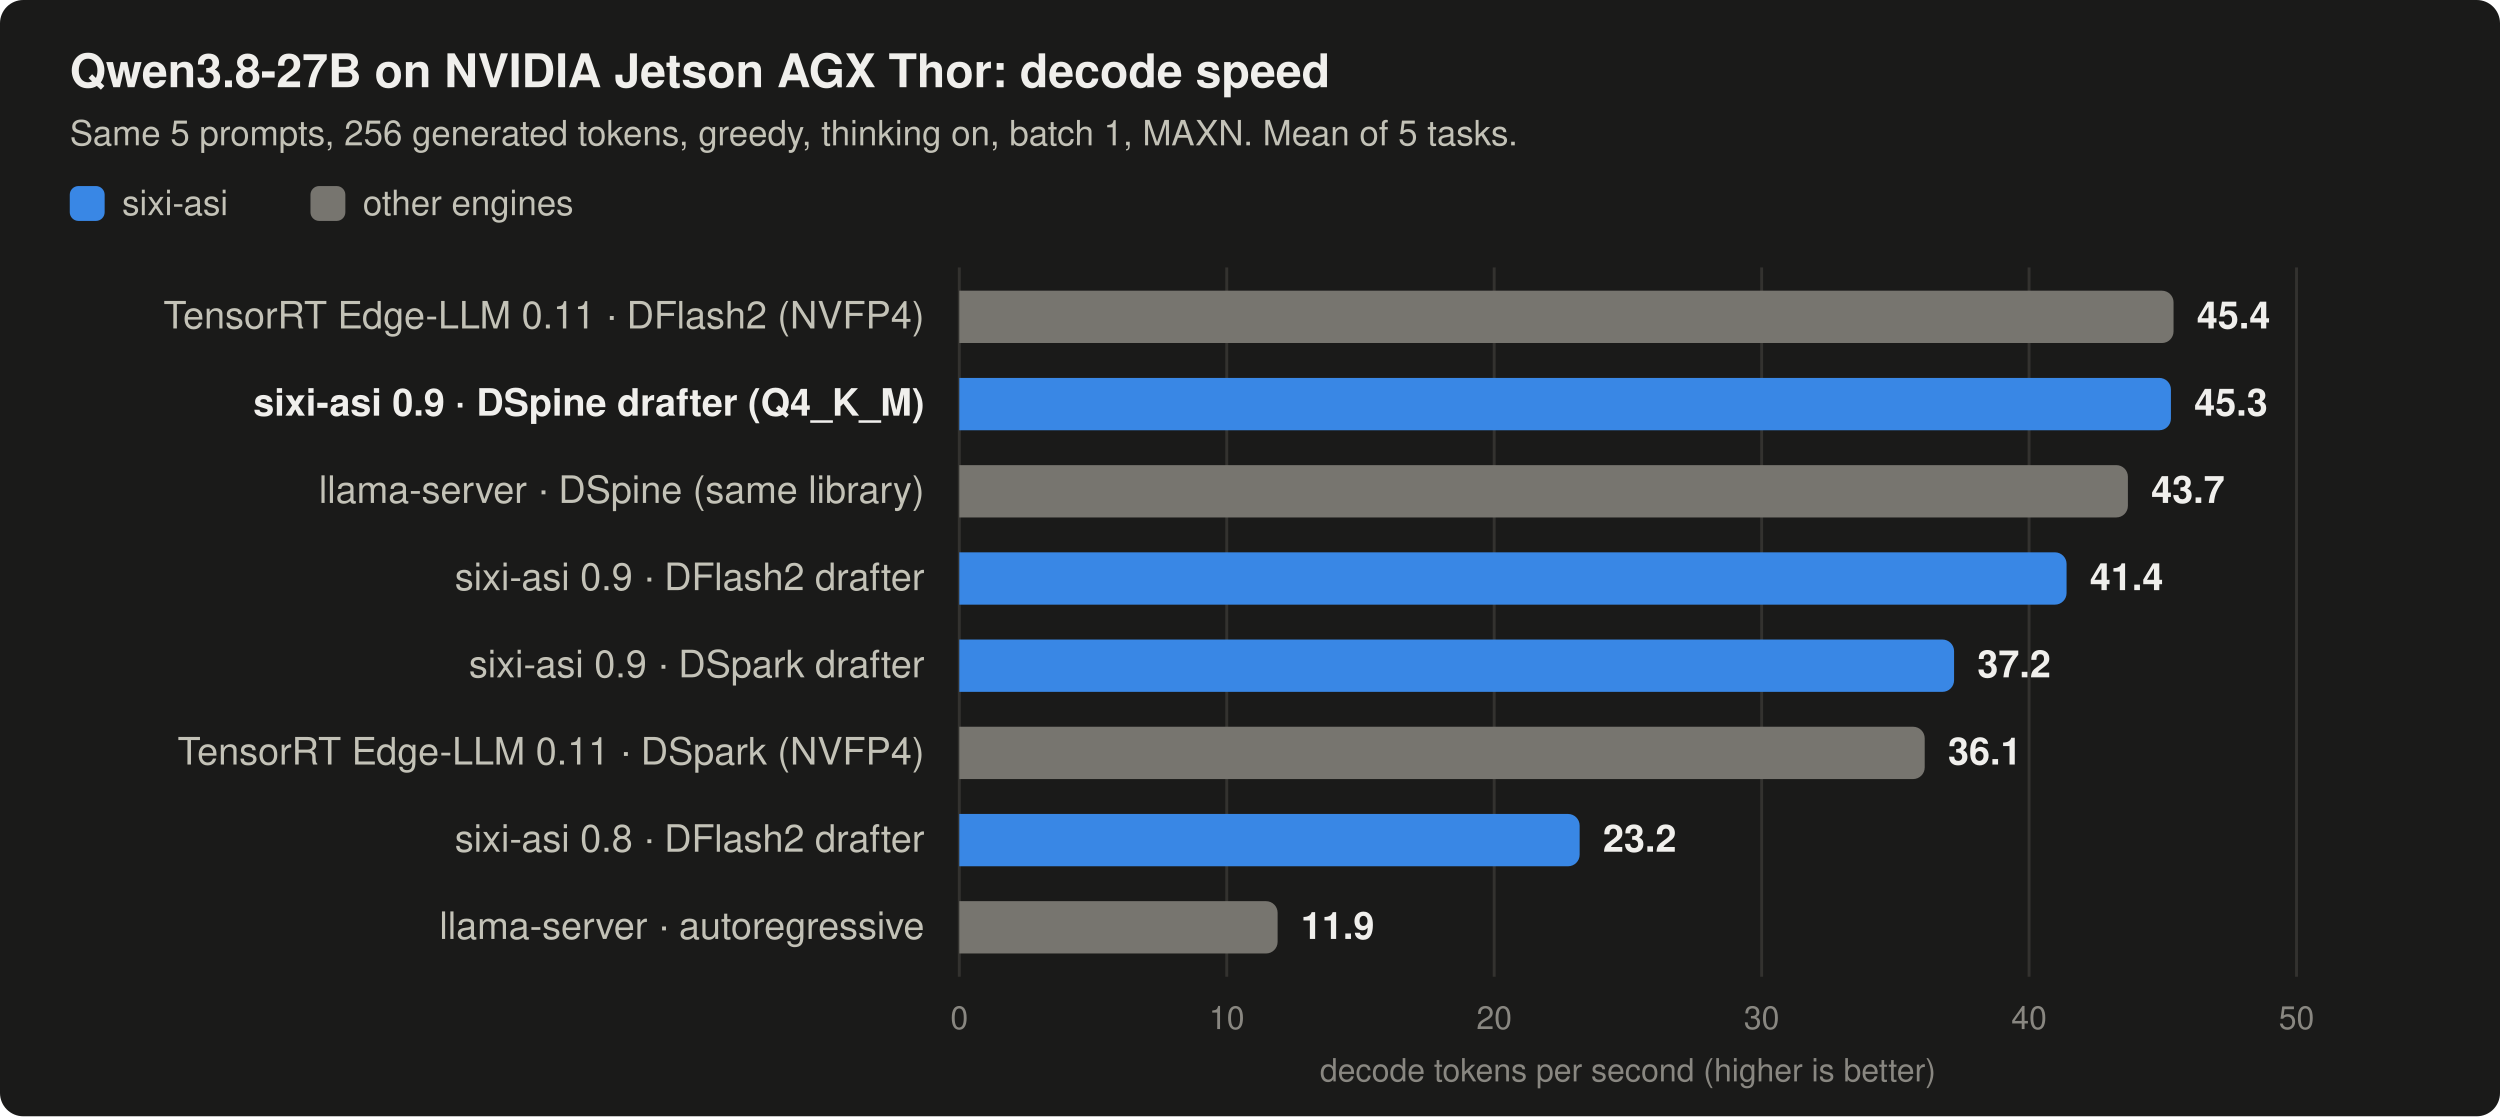
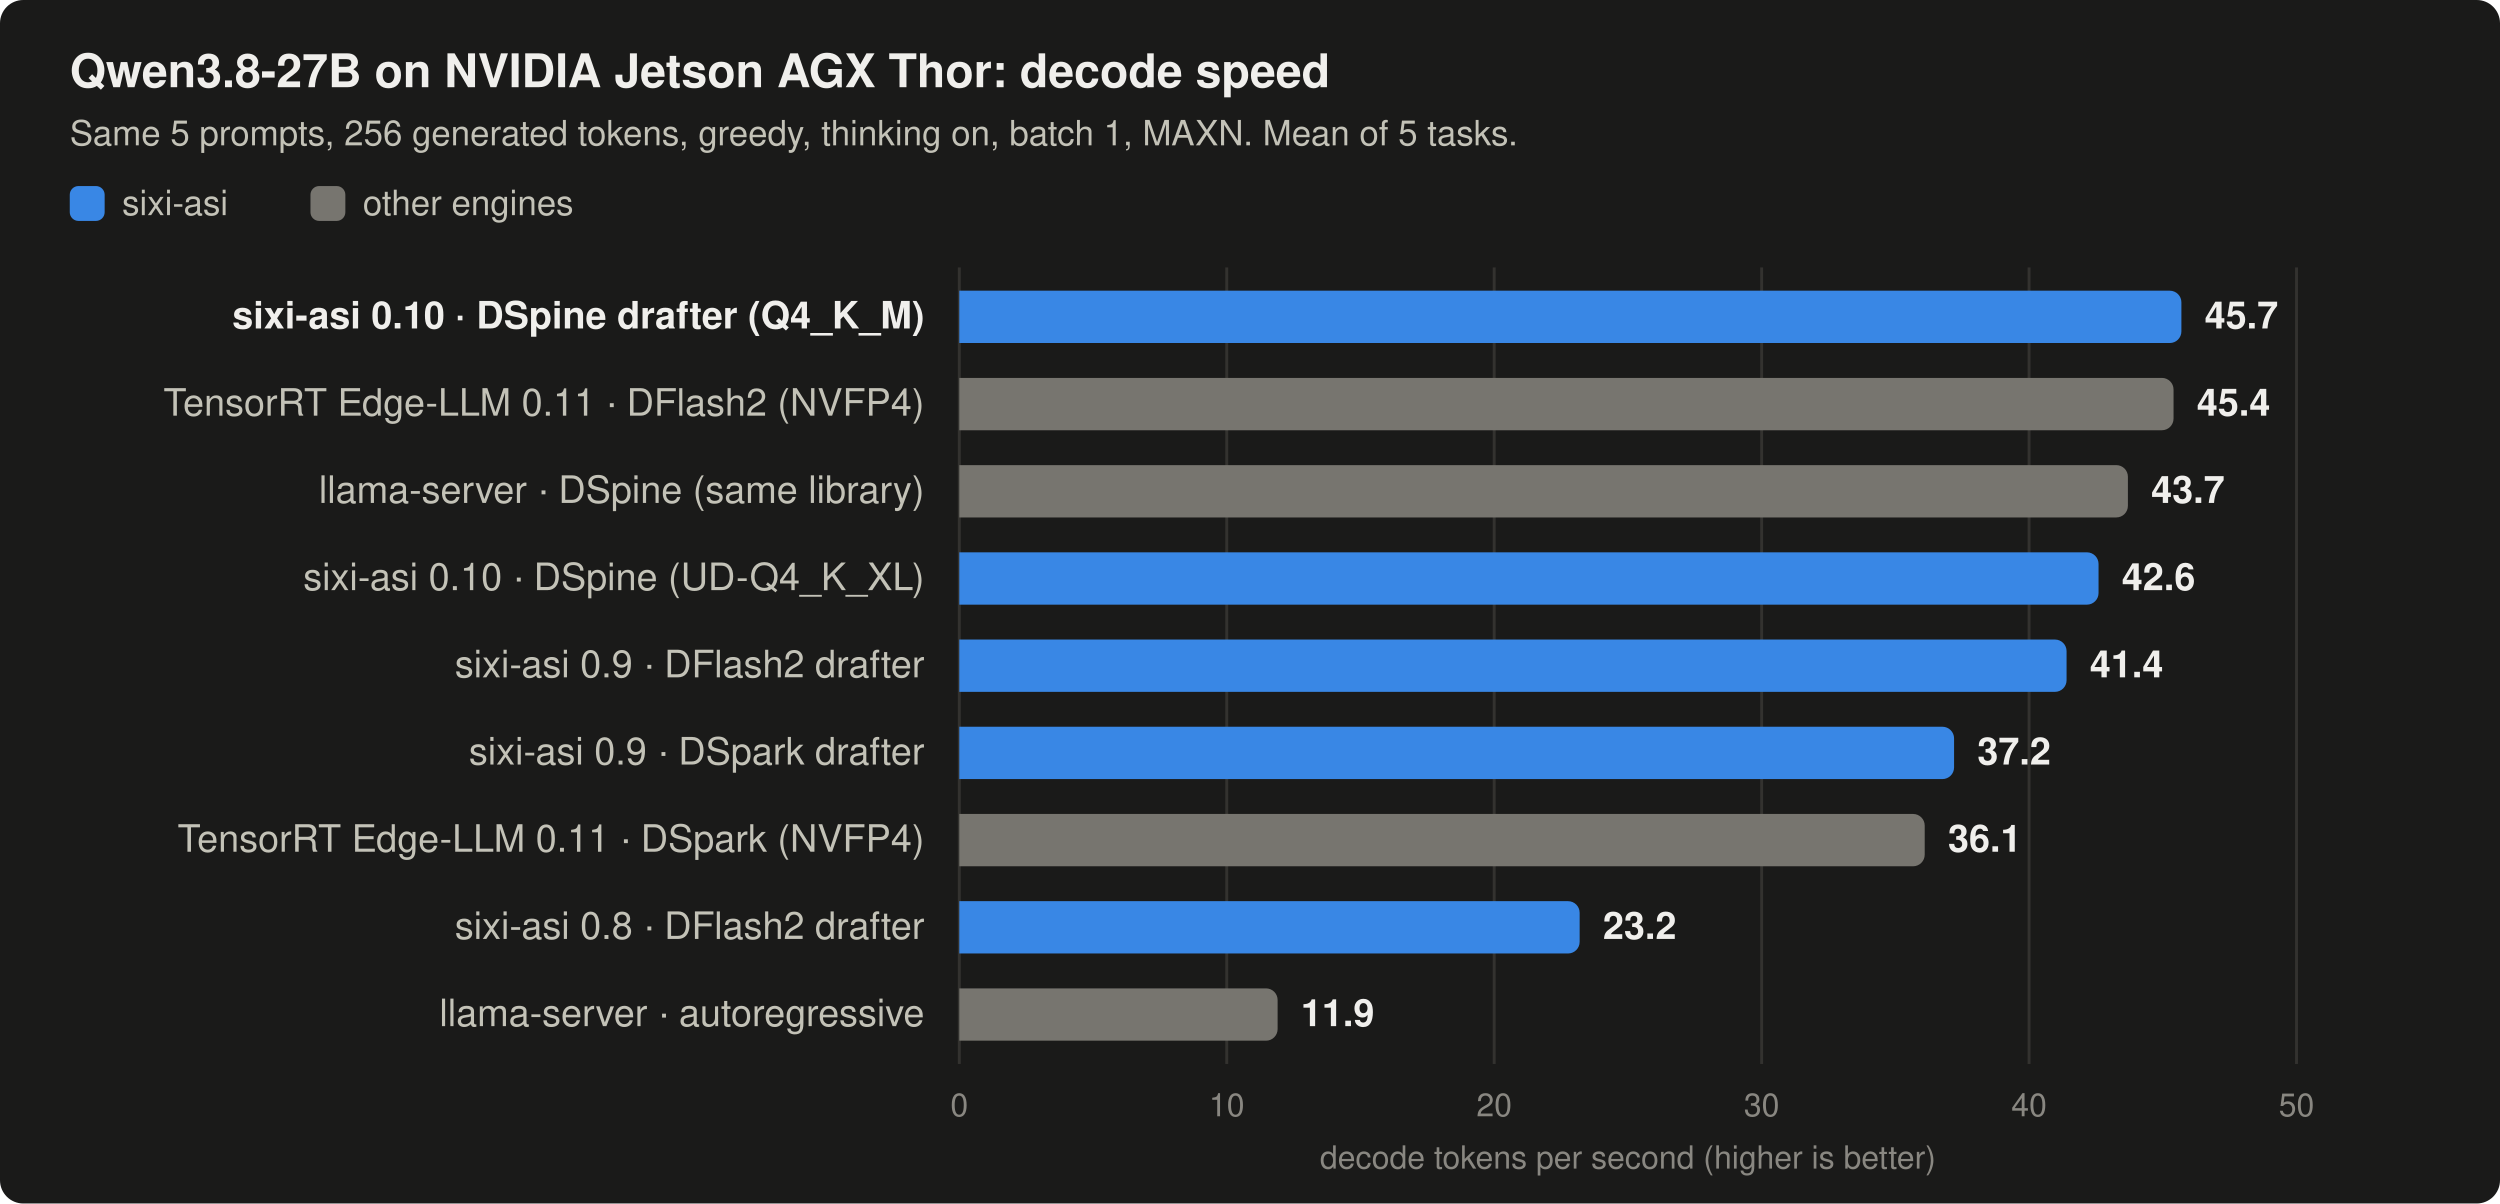
- <svg xmlns="http://www.w3.org/2000/svg" viewBox="0 0 860 384" width="860" height="384" font-family="-apple-system, BlinkMacSystemFont, 'Segoe UI', Helvetica, Arial, sans-serif" role="img" aria-label="Qwen3.8-27B on NVIDIA Jetson AGX Thor: decode speed">
-   <rect width="860" height="384" rx="8" fill="#1a1a19" />
+ <svg xmlns="http://www.w3.org/2000/svg" viewBox="0 0 860 414" width="860" height="414" font-family="-apple-system, BlinkMacSystemFont, 'Segoe UI', Helvetica, Arial, sans-serif" role="img" aria-label="Qwen3.8-27B on NVIDIA Jetson AGX Thor: decode speed">
+   <rect width="860" height="414" rx="8" fill="#1a1a19" />
  <text x="24.0" y="30.0" fill="#f0efec" font-size="16" text-anchor="start" font-weight="600">Qwen3.8-27B on NVIDIA Jetson AGX Thor: decode speed</text>
  <text x="24.0" y="50.0" fill="#c3c2b7" font-size="12" text-anchor="start" font-weight="400">Same 5 prompts, 256 generated tokens, greedy, thinking on, batch 1, MAXN. Mean of 5 tasks.</text>
  <rect x="24" y="64" width="12" height="12" rx="3" fill="#3987e5" />
  <text x="42.0" y="74.0" fill="#c3c2b7" font-size="12" text-anchor="start" font-weight="400">sixi-asi</text>
  <rect x="106.8" y="64" width="12" height="12" rx="3" fill="#77756f" />
  <text x="124.8" y="74.0" fill="#c3c2b7" font-size="12" text-anchor="start" font-weight="400">other engines</text>
-   <line x1="330.0" y1="92" x2="330.0" y2="336" stroke="#33322f" stroke-width="1" />
-   <text x="330.0" y="354.0" fill="#898781" font-size="11" text-anchor="middle" font-weight="400">0</text>
-   <line x1="422.0" y1="92" x2="422.0" y2="336" stroke="#33322f" stroke-width="1" />
-   <text x="422.0" y="354.0" fill="#898781" font-size="11" text-anchor="middle" font-weight="400">10</text>
-   <line x1="514.0" y1="92" x2="514.0" y2="336" stroke="#33322f" stroke-width="1" />
-   <text x="514.0" y="354.0" fill="#898781" font-size="11" text-anchor="middle" font-weight="400">20</text>
-   <line x1="606.0" y1="92" x2="606.0" y2="336" stroke="#33322f" stroke-width="1" />
-   <text x="606.0" y="354.0" fill="#898781" font-size="11" text-anchor="middle" font-weight="400">30</text>
-   <line x1="698.0" y1="92" x2="698.0" y2="336" stroke="#33322f" stroke-width="1" />
-   <text x="698.0" y="354.0" fill="#898781" font-size="11" text-anchor="middle" font-weight="400">40</text>
-   <line x1="790.0" y1="92" x2="790.0" y2="336" stroke="#33322f" stroke-width="1" />
-   <text x="790.0" y="354.0" fill="#898781" font-size="11" text-anchor="middle" font-weight="400">50</text>
-   <text x="560.0" y="372.0" fill="#898781" font-size="11" text-anchor="middle" font-weight="400">decode tokens per second (higher is better)</text>
-   <text x="318.0" y="113.0" fill="#c3c2b7" font-size="13" text-anchor="end" font-weight="400">TensorRT Edge-LLM 0.11 · DFlash2 (NVFP4)</text>
-   <path d="M330.0,100.0 h413.7 a4,4 0 0 1 4,4 v10.0 a4,4 0 0 1 -4,4 h-413.7 z" fill="#77756f" />
-   <text x="755.7" y="113.0" fill="#f0efec" font-size="13" text-anchor="start" font-weight="600">45.4</text>
-   <text x="318.0" y="143.0" fill="#f0efec" font-size="13" text-anchor="end" font-weight="600">sixi-asi 0.9 · DSpine drafter (Q4_K_M)</text>
-   <path d="M330.0,130.0 h412.8 a4,4 0 0 1 4,4 v10.0 a4,4 0 0 1 -4,4 h-412.8 z" fill="#3987e5" />
-   <text x="754.8" y="143.0" fill="#f0efec" font-size="13" text-anchor="start" font-weight="600">45.3</text>
+   <line x1="330.0" y1="92" x2="330.0" y2="366" stroke="#33322f" stroke-width="1" />
+   <text x="330.0" y="384.0" fill="#898781" font-size="11" text-anchor="middle" font-weight="400">0</text>
+   <line x1="422.0" y1="92" x2="422.0" y2="366" stroke="#33322f" stroke-width="1" />
+   <text x="422.0" y="384.0" fill="#898781" font-size="11" text-anchor="middle" font-weight="400">10</text>
+   <line x1="514.0" y1="92" x2="514.0" y2="366" stroke="#33322f" stroke-width="1" />
+   <text x="514.0" y="384.0" fill="#898781" font-size="11" text-anchor="middle" font-weight="400">20</text>
+   <line x1="606.0" y1="92" x2="606.0" y2="366" stroke="#33322f" stroke-width="1" />
+   <text x="606.0" y="384.0" fill="#898781" font-size="11" text-anchor="middle" font-weight="400">30</text>
+   <line x1="698.0" y1="92" x2="698.0" y2="366" stroke="#33322f" stroke-width="1" />
+   <text x="698.0" y="384.0" fill="#898781" font-size="11" text-anchor="middle" font-weight="400">40</text>
+   <line x1="790.0" y1="92" x2="790.0" y2="366" stroke="#33322f" stroke-width="1" />
+   <text x="790.0" y="384.0" fill="#898781" font-size="11" text-anchor="middle" font-weight="400">50</text>
+   <text x="560.0" y="402.0" fill="#898781" font-size="11" text-anchor="middle" font-weight="400">decode tokens per second (higher is better)</text>
+   <text x="318.0" y="113.0" fill="#f0efec" font-size="13" text-anchor="end" font-weight="600">sixi-asi 0.10 · DSpine drafter (Q4_K_M)</text>
+   <path d="M330.0,100.0 h416.4 a4,4 0 0 1 4,4 v10.0 a4,4 0 0 1 -4,4 h-416.4 z" fill="#3987e5" />
+   <text x="758.4" y="113.0" fill="#f0efec" font-size="13" text-anchor="start" font-weight="600">45.7</text>
+   <text x="318.0" y="143.0" fill="#c3c2b7" font-size="13" text-anchor="end" font-weight="400">TensorRT Edge-LLM 0.11 · DFlash2 (NVFP4)</text>
+   <path d="M330.0,130.0 h413.7 a4,4 0 0 1 4,4 v10.0 a4,4 0 0 1 -4,4 h-413.7 z" fill="#77756f" />
+   <text x="755.7" y="143.0" fill="#f0efec" font-size="13" text-anchor="start" font-weight="600">45.4</text>
  <text x="318.0" y="173.0" fill="#c3c2b7" font-size="13" text-anchor="end" font-weight="400">llama-server · DSpine (same library)</text>
  <path d="M330.0,160.0 h398.0 a4,4 0 0 1 4,4 v10.0 a4,4 0 0 1 -4,4 h-398.0 z" fill="#77756f" />
  <text x="740.0" y="173.0" fill="#f0efec" font-size="13" text-anchor="start" font-weight="600">43.7</text>
-   <text x="318.0" y="203.0" fill="#c3c2b7" font-size="13" text-anchor="end" font-weight="400">sixi-asi 0.9 · DFlash2 drafter</text>
-   <path d="M330.0,190.0 h376.9 a4,4 0 0 1 4,4 v10.0 a4,4 0 0 1 -4,4 h-376.9 z" fill="#3987e5" />
-   <text x="718.9" y="203.0" fill="#f0efec" font-size="13" text-anchor="start" font-weight="600">41.4</text>
-   <text x="318.0" y="233.0" fill="#c3c2b7" font-size="13" text-anchor="end" font-weight="400">sixi-asi 0.9 · DSpark drafter</text>
-   <path d="M330.0,220.0 h338.2 a4,4 0 0 1 4,4 v10.0 a4,4 0 0 1 -4,4 h-338.2 z" fill="#3987e5" />
-   <text x="680.2" y="233.0" fill="#f0efec" font-size="13" text-anchor="start" font-weight="600">37.2</text>
-   <text x="318.0" y="263.0" fill="#c3c2b7" font-size="13" text-anchor="end" font-weight="400">TensorRT Edge-LLM 0.11 · DSpark (NVFP4)</text>
-   <path d="M330.0,250.0 h328.1 a4,4 0 0 1 4,4 v10.0 a4,4 0 0 1 -4,4 h-328.1 z" fill="#77756f" />
-   <text x="670.1" y="263.0" fill="#f0efec" font-size="13" text-anchor="start" font-weight="600">36.1</text>
-   <text x="318.0" y="293.0" fill="#c3c2b7" font-size="13" text-anchor="end" font-weight="400">sixi-asi 0.8 · DFlash2 drafter</text>
-   <path d="M330.0,280.0 h209.4 a4,4 0 0 1 4,4 v10.0 a4,4 0 0 1 -4,4 h-209.4 z" fill="#3987e5" />
-   <text x="551.4" y="293.0" fill="#f0efec" font-size="13" text-anchor="start" font-weight="600">23.2</text>
-   <text x="318.0" y="323.0" fill="#c3c2b7" font-size="13" text-anchor="end" font-weight="400">llama-server · autoregressive</text>
-   <path d="M330.0,310.0 h105.5 a4,4 0 0 1 4,4 v10.0 a4,4 0 0 1 -4,4 h-105.5 z" fill="#77756f" />
-   <text x="447.5" y="323.0" fill="#f0efec" font-size="13" text-anchor="start" font-weight="600">11.9</text>
+   <text x="318.0" y="203.0" fill="#c3c2b7" font-size="13" text-anchor="end" font-weight="400">sixi-asi 0.10 · DSpine (UD-Q4_K_XL)</text>
+   <path d="M330.0,190.0 h387.9 a4,4 0 0 1 4,4 v10.0 a4,4 0 0 1 -4,4 h-387.9 z" fill="#3987e5" />
+   <text x="729.9" y="203.0" fill="#f0efec" font-size="13" text-anchor="start" font-weight="600">42.6</text>
+   <text x="318.0" y="233.0" fill="#c3c2b7" font-size="13" text-anchor="end" font-weight="400">sixi-asi 0.9 · DFlash2 drafter</text>
+   <path d="M330.0,220.0 h376.9 a4,4 0 0 1 4,4 v10.0 a4,4 0 0 1 -4,4 h-376.9 z" fill="#3987e5" />
+   <text x="718.9" y="233.0" fill="#f0efec" font-size="13" text-anchor="start" font-weight="600">41.4</text>
+   <text x="318.0" y="263.0" fill="#c3c2b7" font-size="13" text-anchor="end" font-weight="400">sixi-asi 0.9 · DSpark drafter</text>
+   <path d="M330.0,250.0 h338.2 a4,4 0 0 1 4,4 v10.0 a4,4 0 0 1 -4,4 h-338.2 z" fill="#3987e5" />
+   <text x="680.2" y="263.0" fill="#f0efec" font-size="13" text-anchor="start" font-weight="600">37.2</text>
+   <text x="318.0" y="293.0" fill="#c3c2b7" font-size="13" text-anchor="end" font-weight="400">TensorRT Edge-LLM 0.11 · DSpark (NVFP4)</text>
+   <path d="M330.0,280.0 h328.1 a4,4 0 0 1 4,4 v10.0 a4,4 0 0 1 -4,4 h-328.1 z" fill="#77756f" />
+   <text x="670.1" y="293.0" fill="#f0efec" font-size="13" text-anchor="start" font-weight="600">36.1</text>
+   <text x="318.0" y="323.0" fill="#c3c2b7" font-size="13" text-anchor="end" font-weight="400">sixi-asi 0.8 · DFlash2 drafter</text>
+   <path d="M330.0,310.0 h209.4 a4,4 0 0 1 4,4 v10.0 a4,4 0 0 1 -4,4 h-209.4 z" fill="#3987e5" />
+   <text x="551.4" y="323.0" fill="#f0efec" font-size="13" text-anchor="start" font-weight="600">23.2</text>
+   <text x="318.0" y="353.0" fill="#c3c2b7" font-size="13" text-anchor="end" font-weight="400">llama-server · autoregressive</text>
+   <path d="M330.0,340.0 h105.5 a4,4 0 0 1 4,4 v10.0 a4,4 0 0 1 -4,4 h-105.5 z" fill="#77756f" />
+   <text x="447.5" y="353.0" fill="#f0efec" font-size="13" text-anchor="start" font-weight="600">11.9</text>
</svg>
